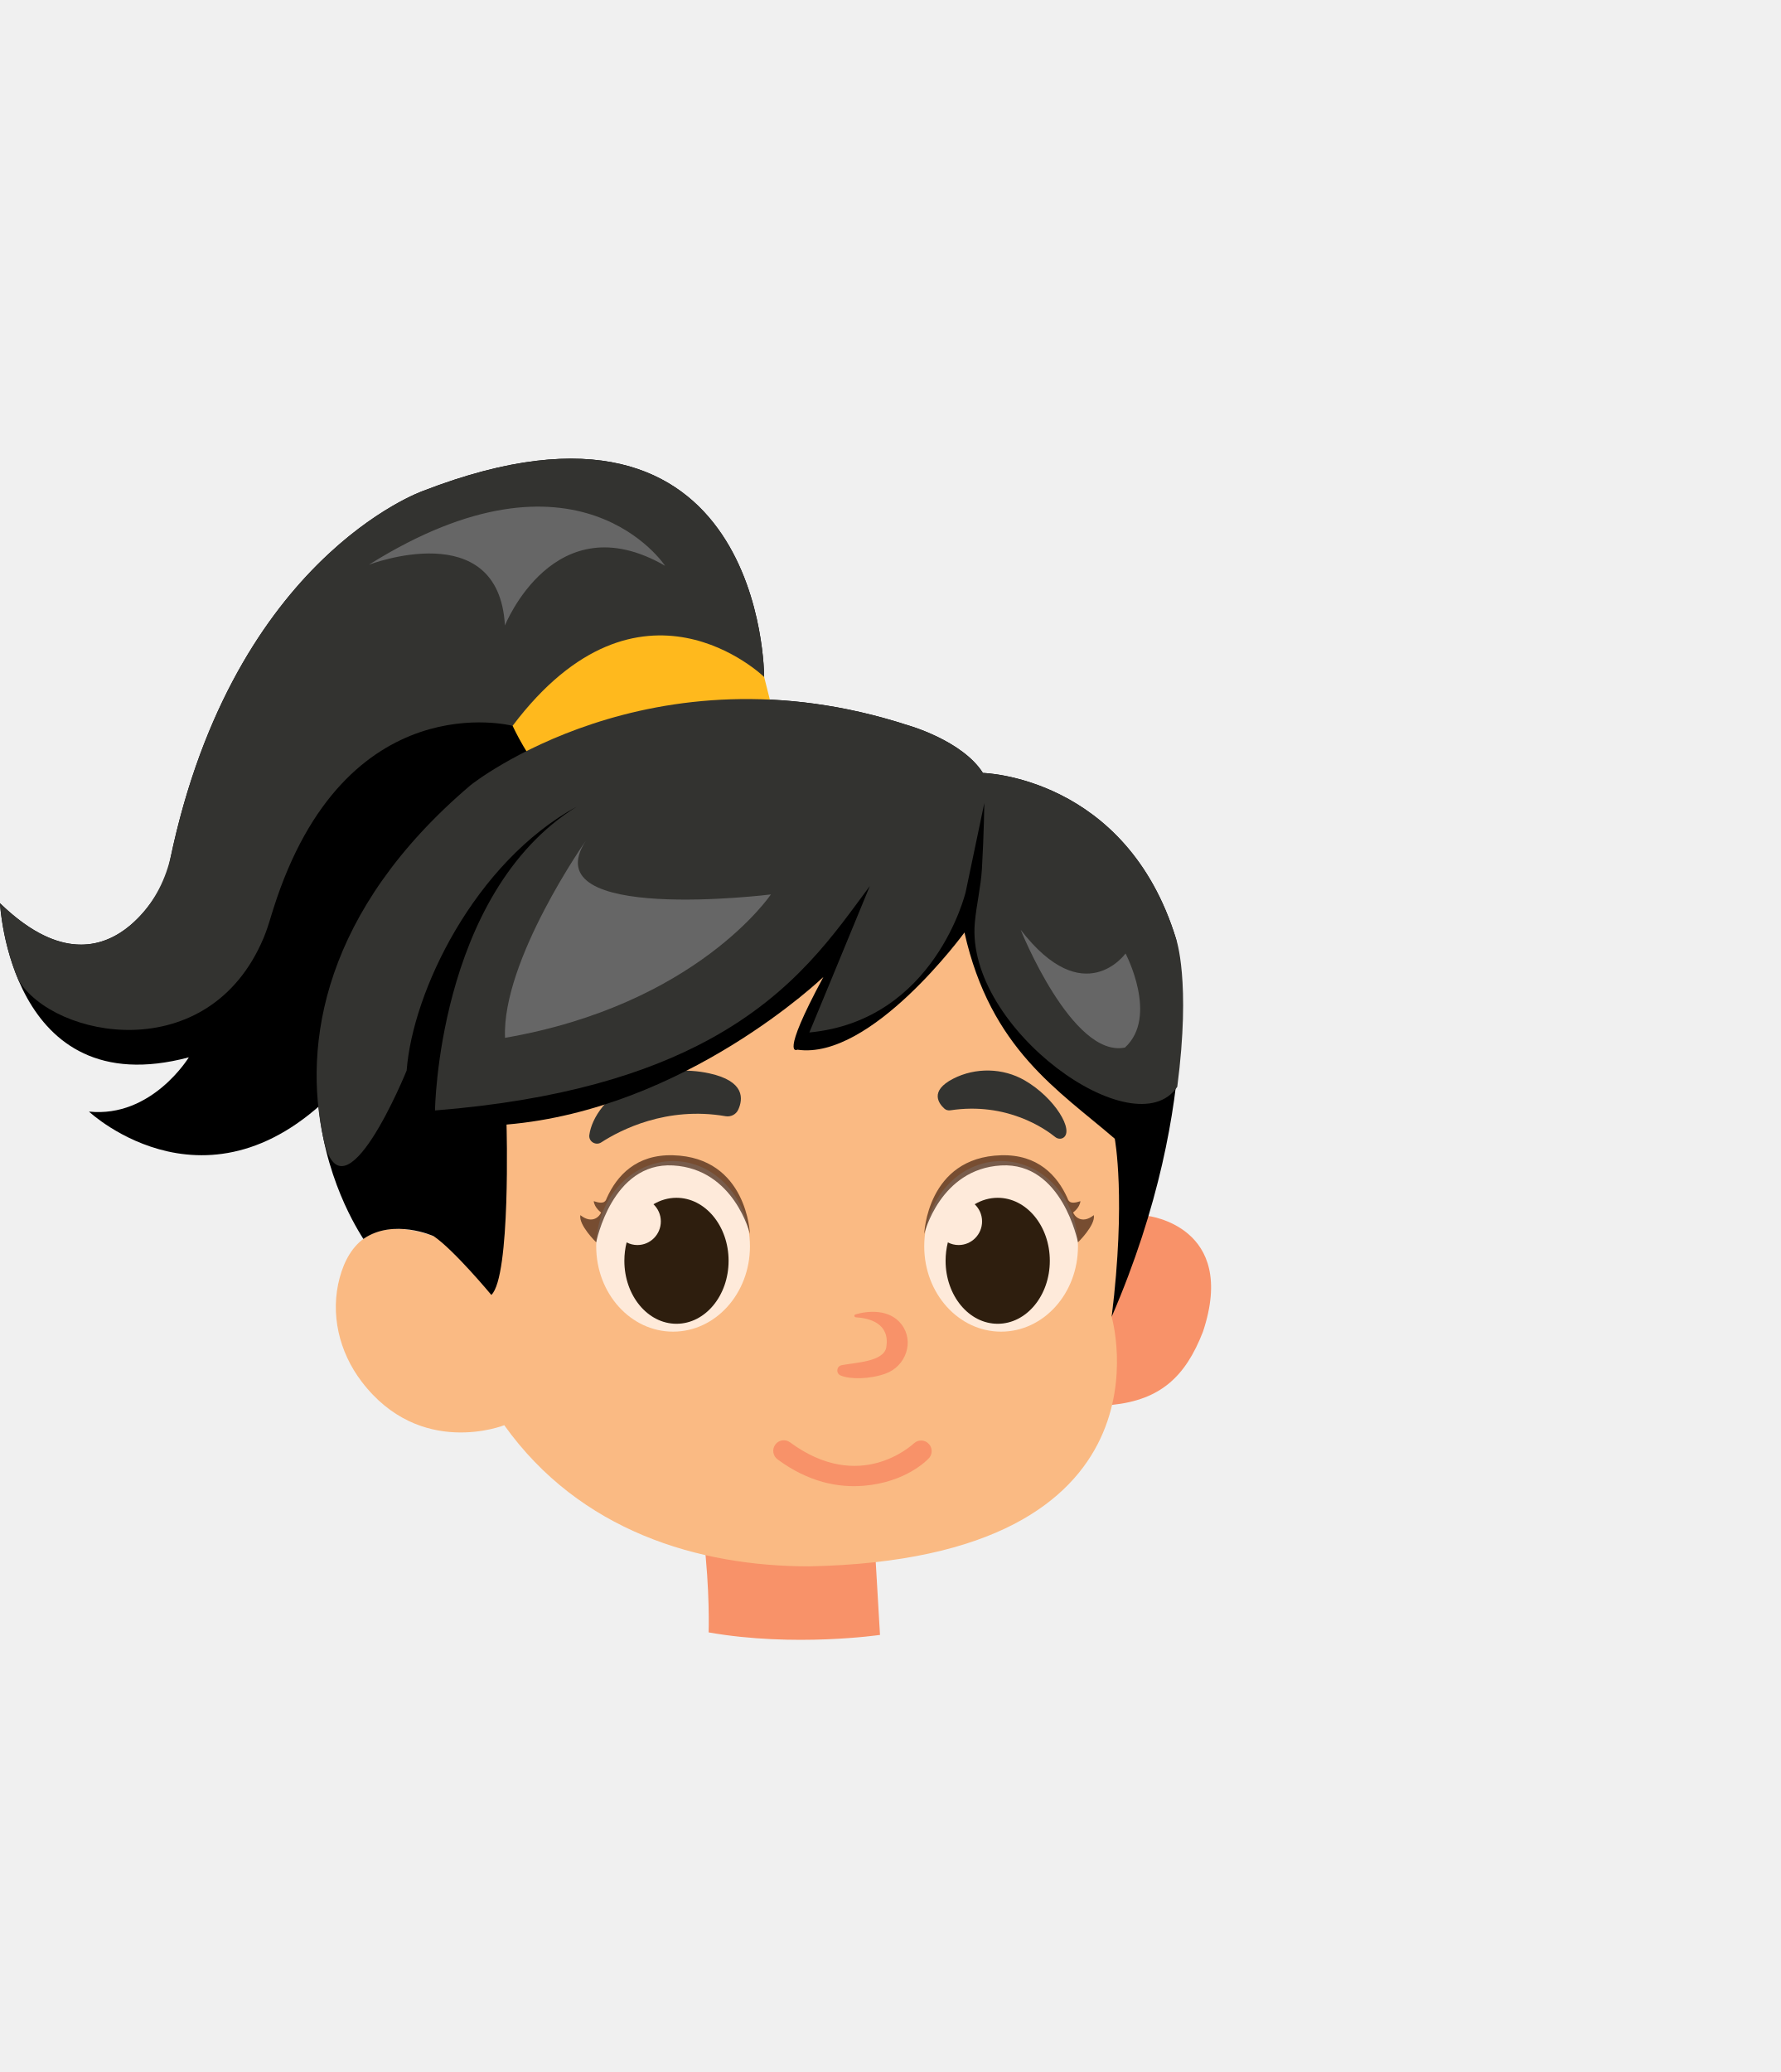
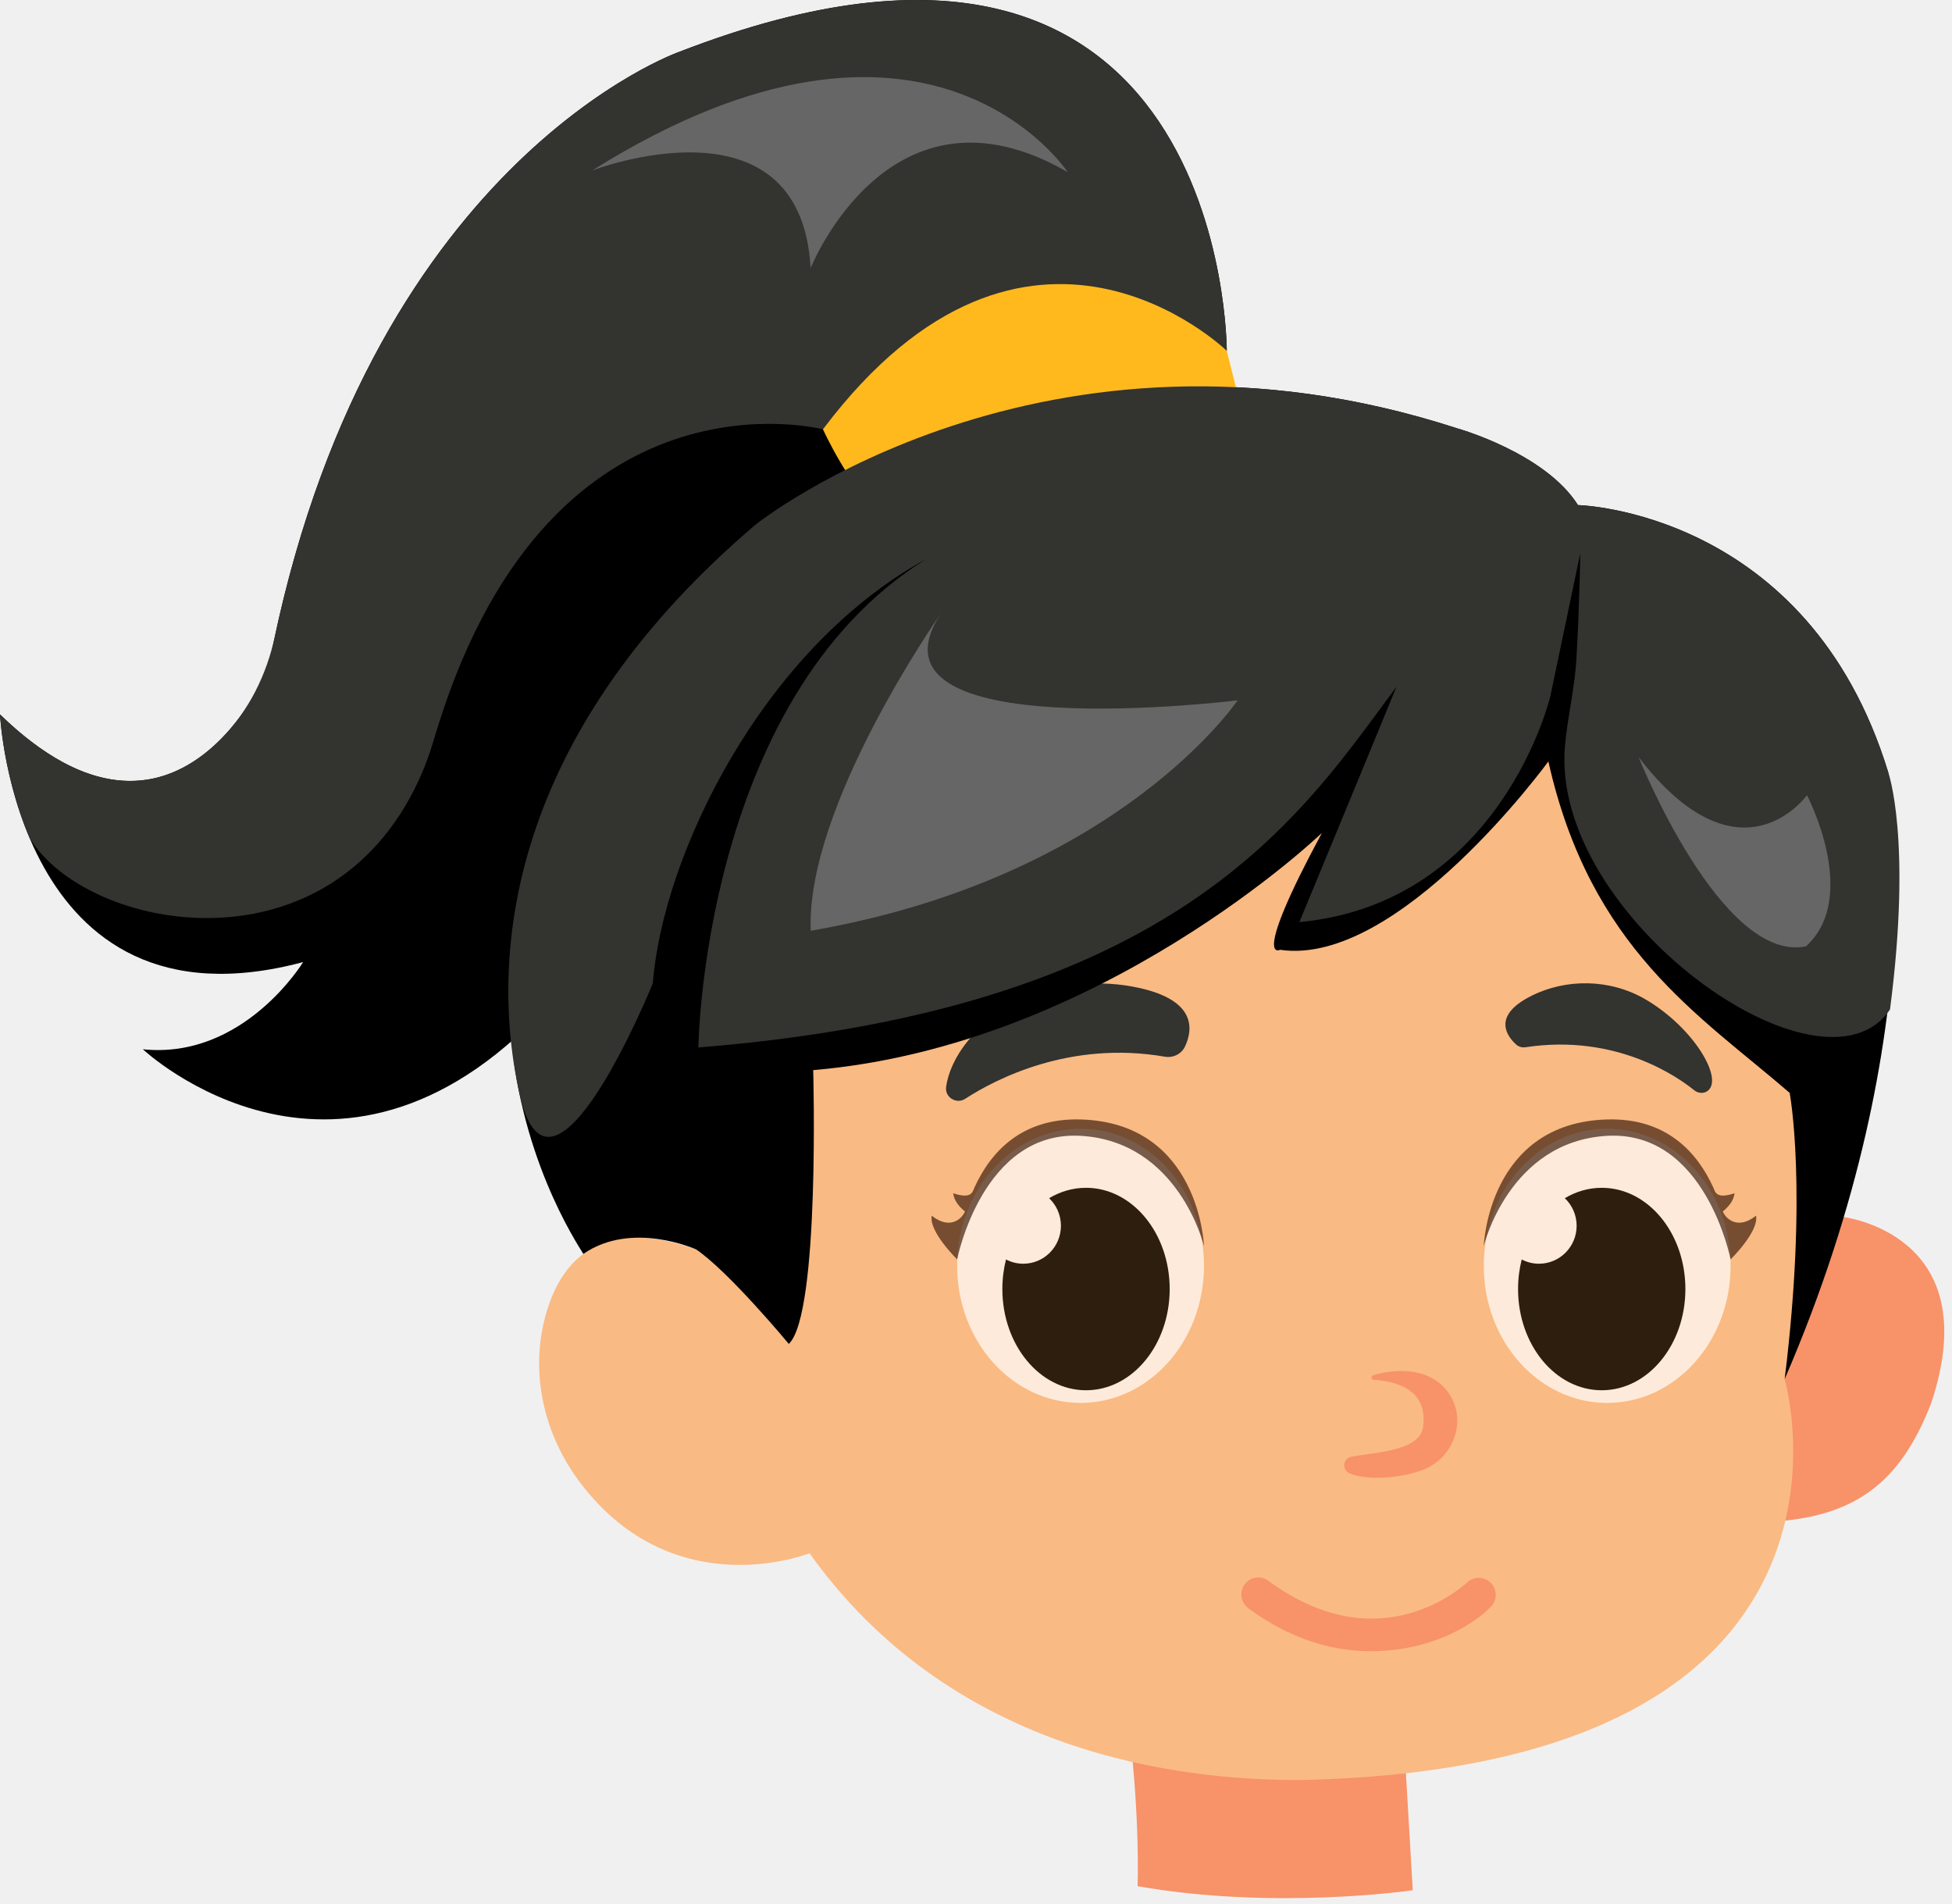
- <svg xmlns="http://www.w3.org/2000/svg" id="headgirl2" viewBox="0 0 1120.212 1303.217">
-   <path d="M480.646,425.788s.558-200.331-214.448-117.059c0,0-123.543,43.001-161.084,241.626,0,0-35.493,85.32-105.114,17.747,0,0,6.143,126.956,118.765,96.923,0,0-23.207,38.223-62.795,34.128,0,0,78.494,73.716,161.766-20.477,83.272-94.193,262.91-252.888,262.91-252.888Z" />
-   <path d="M480.648,425.792s-41.541,36.696-93.93,85.257l-64.283-54.536s-105.273-27.587-150.41,114.846c-.522,1.595-1.015,3.191-1.509,4.815-1.363,4.641-2.843,9.254-4.699,13.721-34.52,82.211-132.135,63.239-154.239,26.514C1.162,591.867.002,568.108.002,568.108c40.612,39.411,69.606,26.801,86.717,9.451,10.761-10.912,17.741-24.995,20.96-39.979,40.317-187.703,158.507-228.84,158.507-228.84,215.013-83.284,214.462,117.05,214.462,117.05Z" style="fill: #333330;" />
-   <path d="M721.767,764.728s57.07,6.341,34.876,72.923c-11.097,28.535-26.95,42.803-57.07,45.973-30.12,3.171,22.194-118.896,22.194-118.896Z" style="fill: #f89269;" />
-   <path d="M550.495,976.728l3.024,51.575s-53.9,7.926-107.799-1.585c0,0,.954-25.887-3.171-60.241l107.946,10.251Z" style="fill: #f89269;" />
-   <path d="M686.713,626.35s31.541,59.215,12.517,201.891c0,0,44.388,152.187-190.234,156.943-69.753,0-144.261-22.194-191.819-88.776,0,0-52.791,21.116-89.749-27.476-14.19-18.657-19.877-42.682-13.76-65.31,5.559-20.564,20.479-39.849,59.12-26.11l39.632-229.866,231.452-53.9,142.841,132.604Z" style="fill: #faba83;" />
-   <ellipse cx="423.364" cy="783.913" rx="48.351" ry="53.653" style="fill: #fff; opacity: .7;" />
-   <path d="M471.716,776.144s-1.639-48.215-48.351-49.526c-23.277-.653-35.362,12.945-41.629,26.753-.672,1.481-.991,4.601-8.271,2.125.466,4.226,4.597,7.088,4.597,7.088-.61,1.921-5.148,7.913-13.016,1.701-1.193,6.25,9.968,17.103,9.968,17.103,0,0,9.834-50.545,48.351-48.36,38.517,2.185,48.351,43.116,48.351,43.116Z" style="fill: #3f200e; opacity: .7;" />
-   <path d="M400.915,783.087c8.147,0,14.751-6.652,14.751-14.858,0-4.256-1.786-8.084-4.633-10.792,4.364-2.599,9.273-4.065,14.467-4.065,18.104,0,32.78,17.739,32.78,39.621,0,21.882-14.676,39.621-32.78,39.621-18.104,0-32.78-17.739-32.78-39.621,0-4.026.501-7.911,1.424-11.572,2.029,1.059,4.328,1.667,6.771,1.667Z" style="fill: #2e1e0e;" />
-   <ellipse cx="629.691" cy="783.913" rx="48.351" ry="53.653" style="fill: #fff; opacity: .7;" />
-   <path d="M581.339,776.144s1.639-48.215,48.351-49.526c23.277-.653,35.362,12.945,41.629,26.753.672,1.481.991,4.601,8.271,2.125-.466,4.226-4.597,7.088-4.597,7.088.61,1.921,5.148,7.913,13.016,1.701,1.193,6.25-9.968,17.103-9.968,17.103,0,0-9.834-50.545-48.351-48.36-38.517,2.185-48.351,43.116-48.351,43.116Z" style="fill: #3f200e; opacity: .7;" />
-   <path d="M602.969,783.087c8.147,0,14.751-6.652,14.751-14.858,0-4.256-1.786-8.084-4.633-10.792,4.364-2.599,9.273-4.065,14.467-4.065,18.104,0,32.78,17.739,32.78,39.621,0,21.882-14.676,39.621-32.78,39.621s-32.78-17.739-32.78-39.621c0-4.026.501-7.911,1.424-11.572,2.029,1.059,4.328,1.667,6.771,1.667Z" style="fill: #2e1e0e;" />
-   <path d="M663.756,715.17c-6.12-4.973-30.343-22.231-65.984-16.821-1.365.207-2.762-.164-3.758-1.065-3.448-3.122-9.556-11.019,5.451-18.768,14.049-7.254,31.376-6.906,45.029.985,19.112,11.047,31.296,31.7,24.294,36.122-1.544.975-3.626.689-5.033-.454Z" style="fill: #333330;" />
-   <path d="M378.175,718.531c11.958-7.743,41.063-22.885,78.223-16.472,3.262.563,6.536-1.074,7.923-4.06,3.068-6.603,4.464-17.968-18.186-22.899-14.586-3.175-29.912-1.914-43.643,3.916-21.136,8.974-30.459,24.516-31.807,34.909-.526,4.055,4.043,6.838,7.49,4.605Z" style="fill: #333330;" />
-   <path d="M538.283,828.53c-1.025-.063-1.22-1.499-.237-1.797,7.732-2.339,21.411-3.594,28.973,6.221,8.295,10.766,2.794,26.382-9.992,30.992-10.075,3.633-22.438,3.679-28.26,1.188-3.113-1.332-2.678-5.8.638-6.483,8.141-1.677,26.63-1.985,28.096-11.41,2.306-14.823-10.409-18.17-19.22-18.711Z" style="fill: #f89269;" />
-   <path d="M543.191,934.503c-15.879,1.294-34.618-2.217-54.121-16.607-2.953-2.179-3.586-6.345-1.413-9.306,2.17-2.959,6.325-3.594,9.281-1.413,43.813,32.328,76.502,1.868,78.098.487,2.768-2.397,6.958-2.101,9.358.67,2.4,2.77,2.119,6.958-.637,9.371-.296.258-13.674,14.607-40.566,16.798Z" style="fill: #f89269;" />
-   <path d="M606.65,586.499s-58.7,80.542-105.114,73.716c0,0-11.603,6.143,16.381-45.731,0,0-86.685,83.272-199.307,92.828,0,0,2.73,95.558-9.556,107.162,0,0-23.387-28.192-36.266-36.962,0,0-25.25-11.457-44.233,1.744-4.992-8.271-94.237-140.733,67.53-285.51,0,0,112.907-90.173,274.872-37.615,0,0,34.327,9.556,47.295,30.033,0,0,90.098,2.048,121.495,104.431,0,0,19.685,98.519-40.519,237.646,9.184-74.249,1.959-112.025,1.959-112.025-35.215-30.406-78.062-56.271-94.539-129.717Z" />
-   <path d="M343.498,487.218s96.273-31.739,146.425-24.572l-9.276-36.858s-77.93-75.764-158.219,30.715c0,0,10.832,23.548,21.071,30.715Z" style="fill: #ffb91d;" />
-   <path d="M740.512,683.473c-.004.029-.012.091-.029.116-26.512,39.282-133.202-36.639-127.328-103.17,1.007-11.408,3.809-22.593,4.476-34.026,1.266-21.702,1.508-41.324,1.508-41.324l-11.726,55.941s-19.139,80.864-98.333,88.378c0,0,23.091-55.668,38.03-92.074-21.583,28.893-46.588,66.952-101.298,96.628-39.075,21.234-93.292,38.205-172.196,44.499,0,0,.406-33.186,11.284-73.392,11.226-41.425,33.563-90.275,78.063-117.833-64.603,35.324-103.423,116.548-107.177,166.103,0,0-40.044,98.782-52.297,43.104-13.144-59.725-.195-143.833,92.609-222.667,0,0,112.902-90.188,274.858-37.624,0,0,34.317,9.544,47.284,30.024,0,0,90.101,2.06,121.518,104.431,0,0,9.447,26.149.754,92.886Z" style="fill: #333330;" />
-   <path d="M484.884,562.572s-46.432,69.279-167.224,90.187c-2.097-48.739,50.894-124.077,50.894-124.077-34.278,52.625,116.33,33.89,116.33,33.89Z" style="fill: #666;" />
-   <path d="M707.595,658.87c-33.234,6.778-65.594-74.06-65.594-74.06,39.8,51.596,65.96,14.895,65.96,14.895,0,0,20.927,39.698-.366,59.165Z" style="fill: #666;" />
-   <path d="M317.6,393.401s31.045-77.812,100.736-37.541c0,0-54.535-83.272-186.269-.683,0,0,81.65-31.398,85.533,38.223Z" style="fill: #666;" />
+ <svg xmlns="http://www.w3.org/2000/svg" viewBox="0 0 241 235" fill="none">
+   <path d="M151.461 43.307C151.461 43.307 151.636 -19.872 83.884 6.39C83.884 6.39 44.953 19.951 33.123 82.592C33.123 82.592 21.939 109.5 0 88.189C0 88.189 1.936 128.228 37.425 118.756C37.425 118.756 30.112 130.81 17.637 129.519C17.637 129.519 42.372 152.767 68.613 123.061C94.853 93.355 151.461 43.307 151.461 43.307Z" fill="black" />
+   <path d="M151.462 43.308C151.462 43.308 138.371 54.881 121.862 70.196L101.606 52.997C101.606 52.997 68.432 44.297 54.209 89.216C54.044 89.719 53.889 90.222 53.733 90.735C53.304 92.198 52.837 93.653 52.252 95.062C41.374 120.989 10.614 115.006 3.649 103.424C0.367 95.684 0.001 88.191 0.001 88.191C12.799 100.62 21.935 96.643 27.327 91.171C30.718 87.73 32.918 83.289 33.932 78.563C46.637 19.367 83.881 6.393 83.881 6.393C151.635 -19.872 151.462 43.308 151.462 43.308V43.308Z" fill="#333330" />
+   <path d="M227.442 150.2C227.442 150.2 245.426 152.199 238.432 173.198C234.935 182.197 229.94 186.696 220.448 187.696C210.957 188.696 227.442 150.2 227.442 150.2Z" fill="#F89269" />
+   <path d="M173.471 217.059L174.424 233.324C174.424 233.324 157.439 235.824 140.454 232.824C140.454 232.824 140.755 224.66 139.455 213.826L173.471 217.059Z" fill="#F89269" />
+   <path d="M216.396 106.559C216.396 106.559 226.335 125.234 220.341 170.23C220.341 170.23 234.328 218.226 160.394 219.726C138.414 219.726 114.935 212.726 99.948 191.728C99.948 191.728 83.313 198.387 71.667 183.063C67.195 177.179 65.403 169.602 67.331 162.466C69.083 155.98 73.784 149.898 85.961 154.231L98.45 81.738L171.384 64.739L216.396 106.559Z" fill="#FABA83" />
+   <path opacity="0.7" d="M133.41 173.171C141.825 173.171 148.646 165.595 148.646 156.25C148.646 146.905 141.825 139.329 133.41 139.329C124.995 139.329 118.174 146.905 118.174 156.25C118.174 165.595 124.995 173.171 133.41 173.171Z" fill="white" />
+   <path opacity="0.7" d="M148.647 153.8C148.647 153.8 148.13 138.594 133.41 138.181C126.075 137.975 122.267 142.263 120.292 146.618C120.081 147.085 119.98 148.069 117.686 147.288C117.833 148.621 119.135 149.523 119.135 149.523C118.942 150.129 117.512 152.019 115.033 150.06C114.657 152.031 118.174 155.454 118.174 155.454C118.174 155.454 121.273 139.513 133.41 140.202C145.548 140.891 148.647 153.8 148.647 153.8Z" fill="#3F200E" />
+   <path d="M126.336 155.99C128.904 155.99 130.985 153.892 130.985 151.304C130.985 149.961 130.422 148.754 129.525 147.9C130.9 147.081 132.447 146.618 134.084 146.618C139.788 146.618 144.413 152.213 144.413 159.114C144.413 166.015 139.788 171.609 134.084 171.609C128.379 171.609 123.754 166.015 123.754 159.114C123.754 157.844 123.912 156.619 124.203 155.464C124.842 155.798 125.566 155.99 126.336 155.99V155.99Z" fill="#2E1E0E" />
+   <path opacity="0.7" d="M198.428 173.171C206.842 173.171 213.664 165.595 213.664 156.25C213.664 146.905 206.842 139.329 198.428 139.329C190.013 139.329 183.191 146.905 183.191 156.25C183.191 165.595 190.013 173.171 198.428 173.171Z" fill="white" />
+   <path opacity="0.7" d="M183.191 153.8C183.191 153.8 183.708 138.594 198.428 138.181C205.763 137.975 209.571 142.263 211.546 146.618C211.758 147.085 211.858 148.069 214.152 147.288C214.005 148.621 212.704 149.523 212.704 149.523C212.896 150.129 214.326 152.019 216.805 150.06C217.181 152.031 213.664 155.454 213.664 155.454C213.664 155.454 210.565 139.513 198.428 140.202C186.29 140.891 183.191 153.8 183.191 153.8Z" fill="#3F200E" />
+   <path d="M190.007 155.99C192.574 155.99 194.656 153.892 194.656 151.304C194.656 149.961 194.093 148.754 193.196 147.9C194.571 147.081 196.118 146.618 197.754 146.618C203.459 146.618 208.084 152.213 208.084 159.114C208.084 166.015 203.459 171.609 197.754 171.609C192.049 171.609 187.425 166.015 187.425 159.114C187.425 157.844 187.583 156.619 187.874 155.464C188.513 155.798 189.237 155.99 190.007 155.99V155.99Z" fill="#2E1E0E" />
+   <path d="M209.162 134.57C207.233 133.002 199.6 127.559 188.369 129.265C187.939 129.331 187.499 129.214 187.185 128.93C186.098 127.945 184.174 125.454 188.903 123.011C193.33 120.723 198.79 120.833 203.092 123.321C209.115 126.805 212.954 133.319 210.748 134.713C210.261 135.021 209.605 134.93 209.162 134.57L209.162 134.57Z" fill="#333330" />
+   <path d="M119.17 135.63C122.938 133.188 132.11 128.413 143.82 130.435C144.848 130.613 145.879 130.097 146.316 129.155C147.283 127.073 147.723 123.488 140.586 121.933C135.989 120.932 131.16 121.33 126.833 123.168C120.173 125.998 117.235 130.9 116.81 134.178C116.644 135.457 118.084 136.335 119.17 135.63Z" fill="#333330" />
+   <path d="M169.623 170.321C169.3 170.301 169.239 169.848 169.548 169.754C171.985 169.017 176.295 168.621 178.678 171.716C181.292 175.112 179.559 180.036 175.53 181.49C172.355 182.636 168.459 182.651 166.624 181.865C165.643 181.445 165.781 180.036 166.825 179.82C169.391 179.292 175.217 179.194 175.679 176.222C176.406 171.547 172.399 170.492 169.622 170.321H169.623Z" fill="#F89269" />
+   <path d="M171.17 203.742C166.166 204.15 160.261 203.043 154.115 198.505C153.184 197.817 152.985 196.504 153.67 195.57C154.354 194.637 155.663 194.436 156.594 195.124C170.401 205.32 180.702 195.713 181.205 195.278C182.077 194.522 183.397 194.615 184.153 195.489C184.91 196.363 184.821 197.683 183.953 198.444C183.859 198.526 179.644 203.051 171.17 203.742Z" fill="#F89269" />
+   <path d="M191.167 93.991C191.167 93.991 172.669 119.392 158.044 117.239C158.044 117.239 154.387 119.176 163.205 102.817C163.205 102.817 135.889 129.078 100.4 132.092C100.4 132.092 101.26 162.229 97.389 165.888C97.389 165.888 90.019 156.997 85.961 154.231C85.961 154.231 78.004 150.618 72.022 154.781C70.449 152.173 42.326 110.398 93.302 64.739C93.302 64.739 128.881 36.301 179.919 52.876C179.919 52.876 190.736 55.89 194.823 62.348C194.823 62.348 223.215 62.994 233.108 95.283C233.108 95.283 239.311 126.353 220.34 170.23C223.234 146.814 220.957 134.9 220.957 134.9C209.86 125.311 196.359 117.154 191.166 93.991H191.167Z" fill="black" />
+   <path d="M108.243 62.68C108.243 62.68 138.581 52.671 154.384 54.931L151.461 43.307C151.461 43.307 126.904 19.413 101.604 52.994C101.604 52.994 105.017 60.42 108.243 62.68H108.243Z" fill="#FFB91D" />
+   <path d="M233.35 124.574C233.349 124.583 233.346 124.603 233.341 124.611C224.986 136.999 191.366 113.056 193.217 92.073C193.535 88.476 194.418 84.948 194.628 81.343C195.027 74.498 195.103 68.31 195.103 68.31L191.408 85.952C191.408 85.952 185.377 111.455 160.421 113.824C160.421 113.824 167.698 96.268 172.405 84.787C165.604 93.899 157.724 105.902 140.484 115.261C128.171 121.957 111.086 127.309 86.222 129.294C86.222 129.294 86.35 118.828 89.778 106.149C93.315 93.084 100.354 77.678 114.377 68.987C94.019 80.127 81.786 105.743 80.603 121.372C80.603 121.372 67.985 152.525 64.124 134.965C59.982 116.13 64.062 89.604 93.306 64.742C93.306 64.742 128.884 36.299 179.92 52.877C179.92 52.877 190.733 55.886 194.82 62.345C194.82 62.345 223.212 62.995 233.112 95.28C233.112 95.28 236.089 103.527 233.35 124.574Z" fill="#333330" />
+   <path d="M152.797 86.445C152.797 86.445 138.165 108.294 100.101 114.888C99.44 99.517 116.139 75.757 116.139 75.757C105.337 92.353 152.797 86.445 152.797 86.445Z" fill="#666666" />
+   <path d="M222.977 116.815C212.504 118.952 202.307 93.458 202.307 93.458C214.848 109.73 223.092 98.156 223.092 98.156C223.092 98.156 229.686 110.675 222.977 116.815Z" fill="#666666" />
+   <path d="M100.082 33.093C100.082 33.093 109.865 8.553 131.826 21.253C131.826 21.253 114.641 -5.008 73.129 21.038C73.129 21.038 98.858 11.136 100.082 33.093V33.093Z" fill="#666666" />
</svg>
